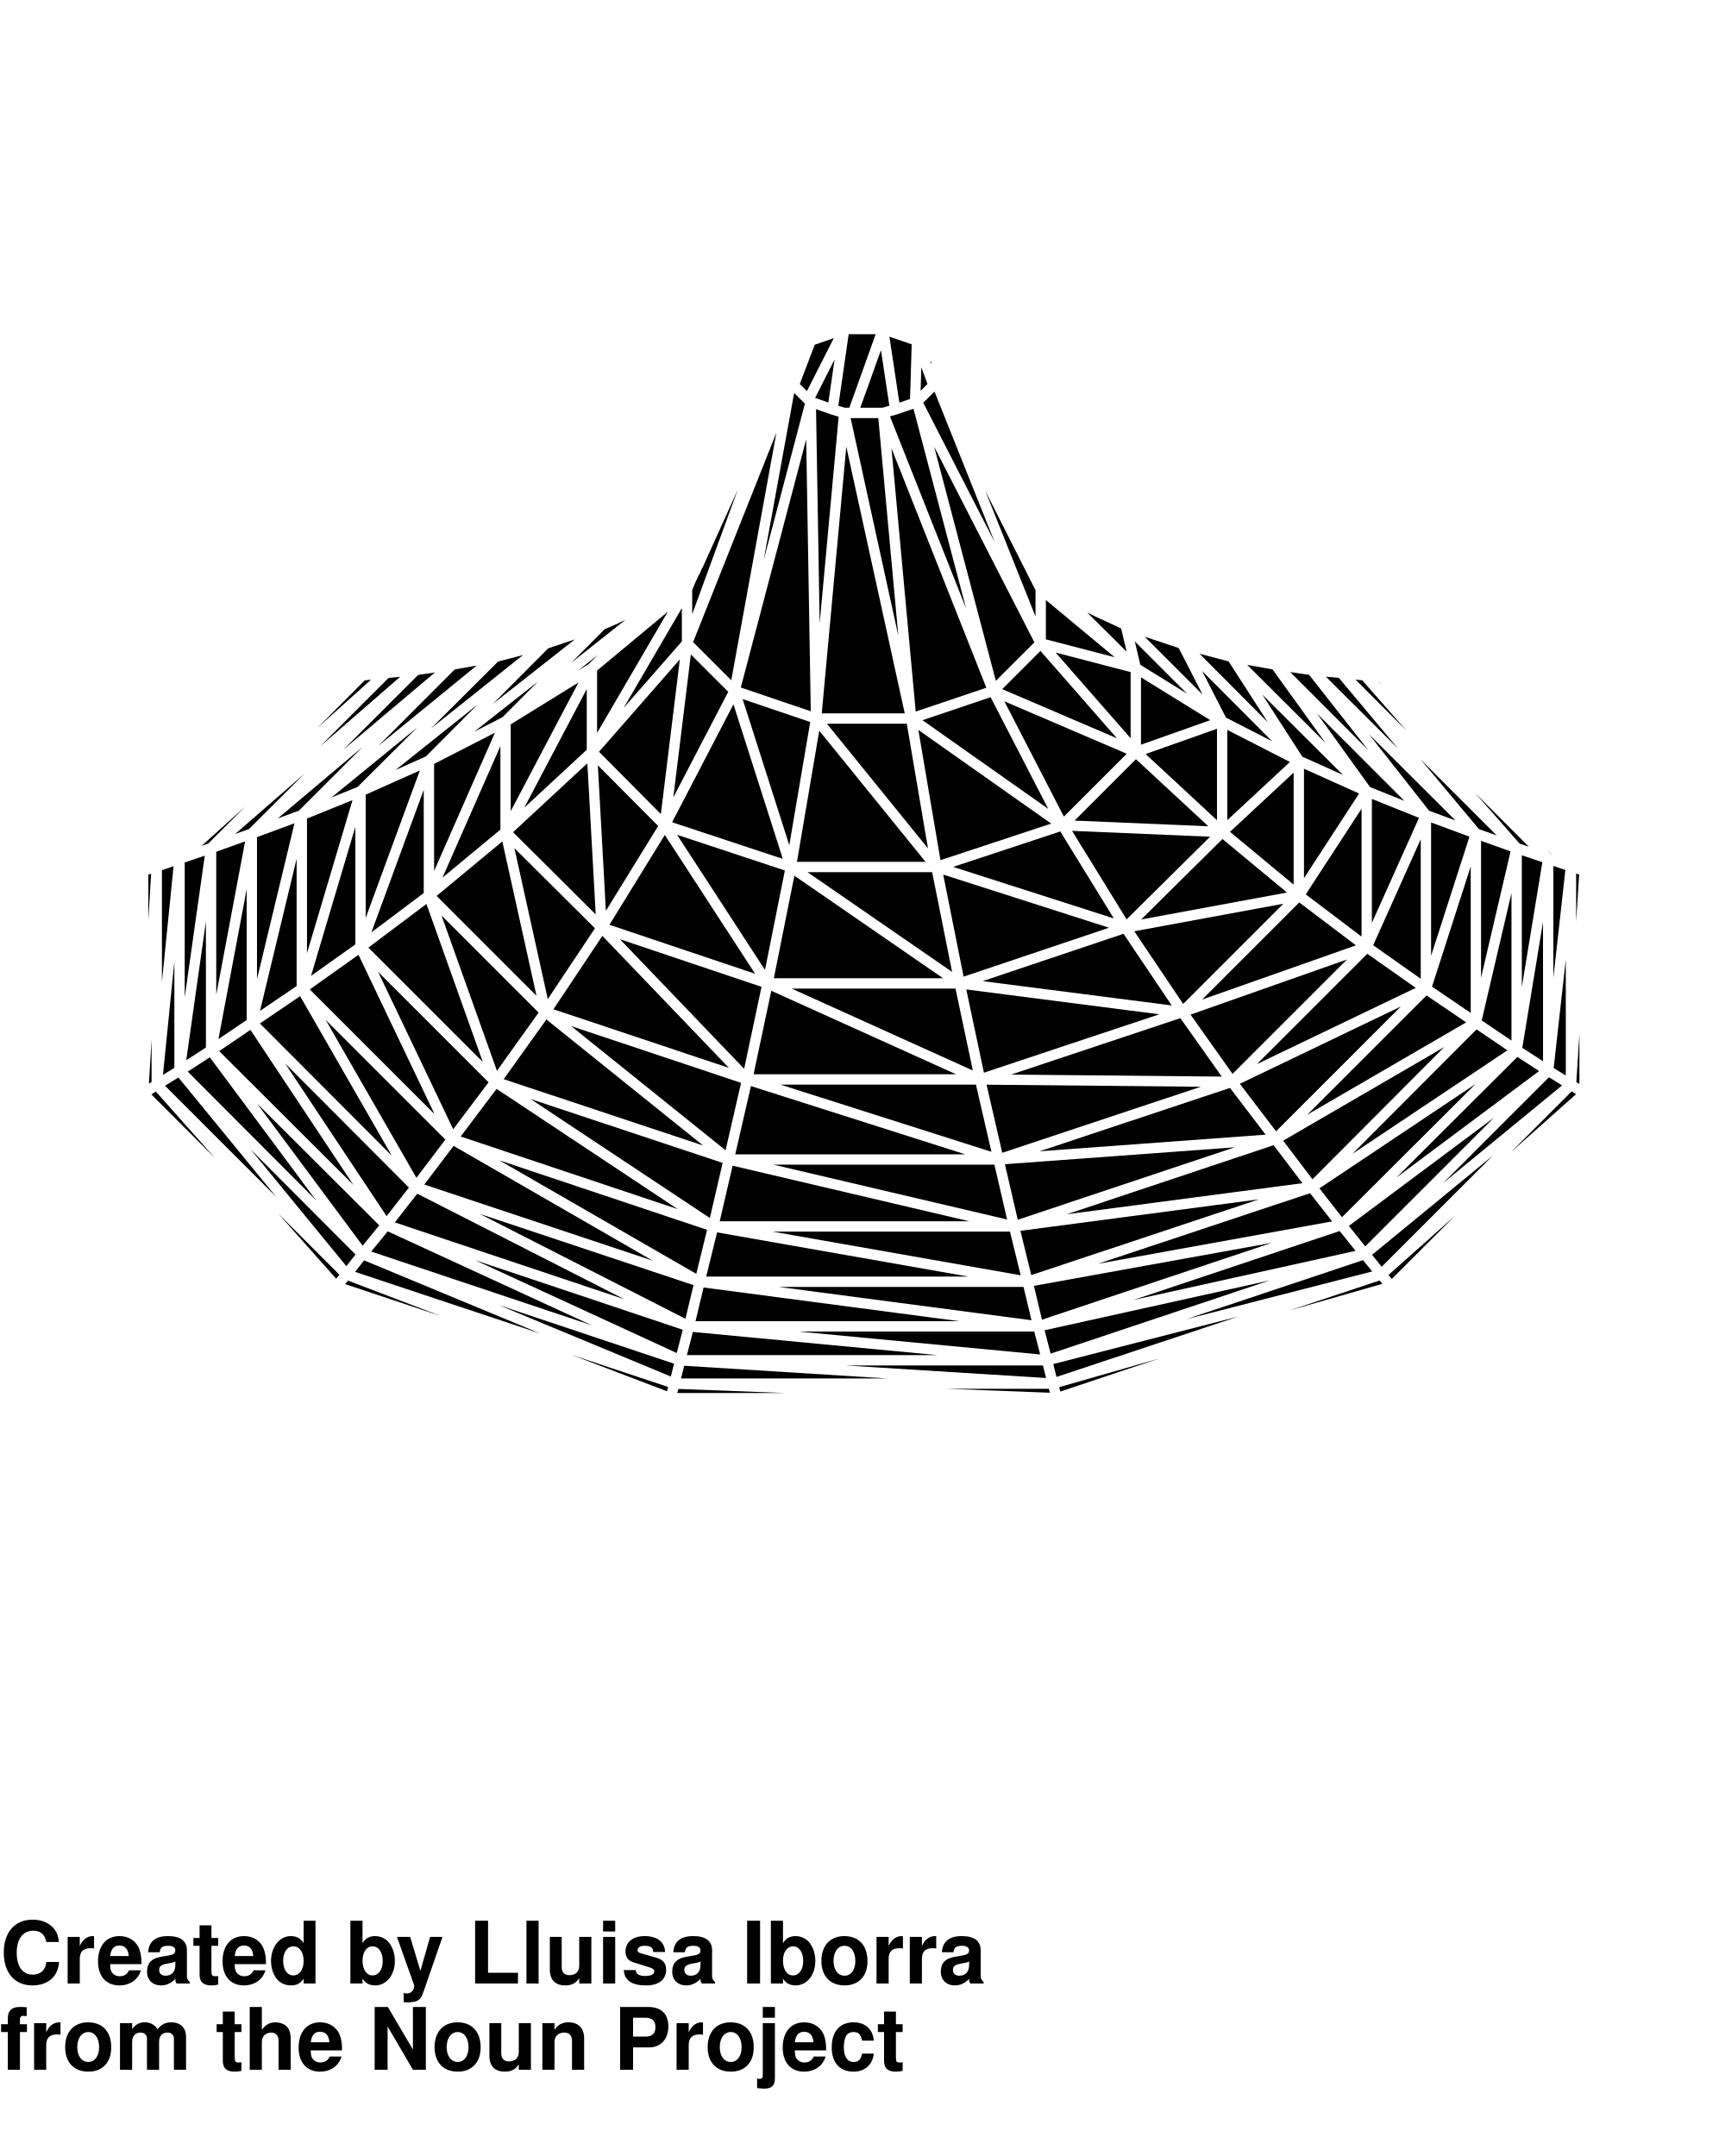
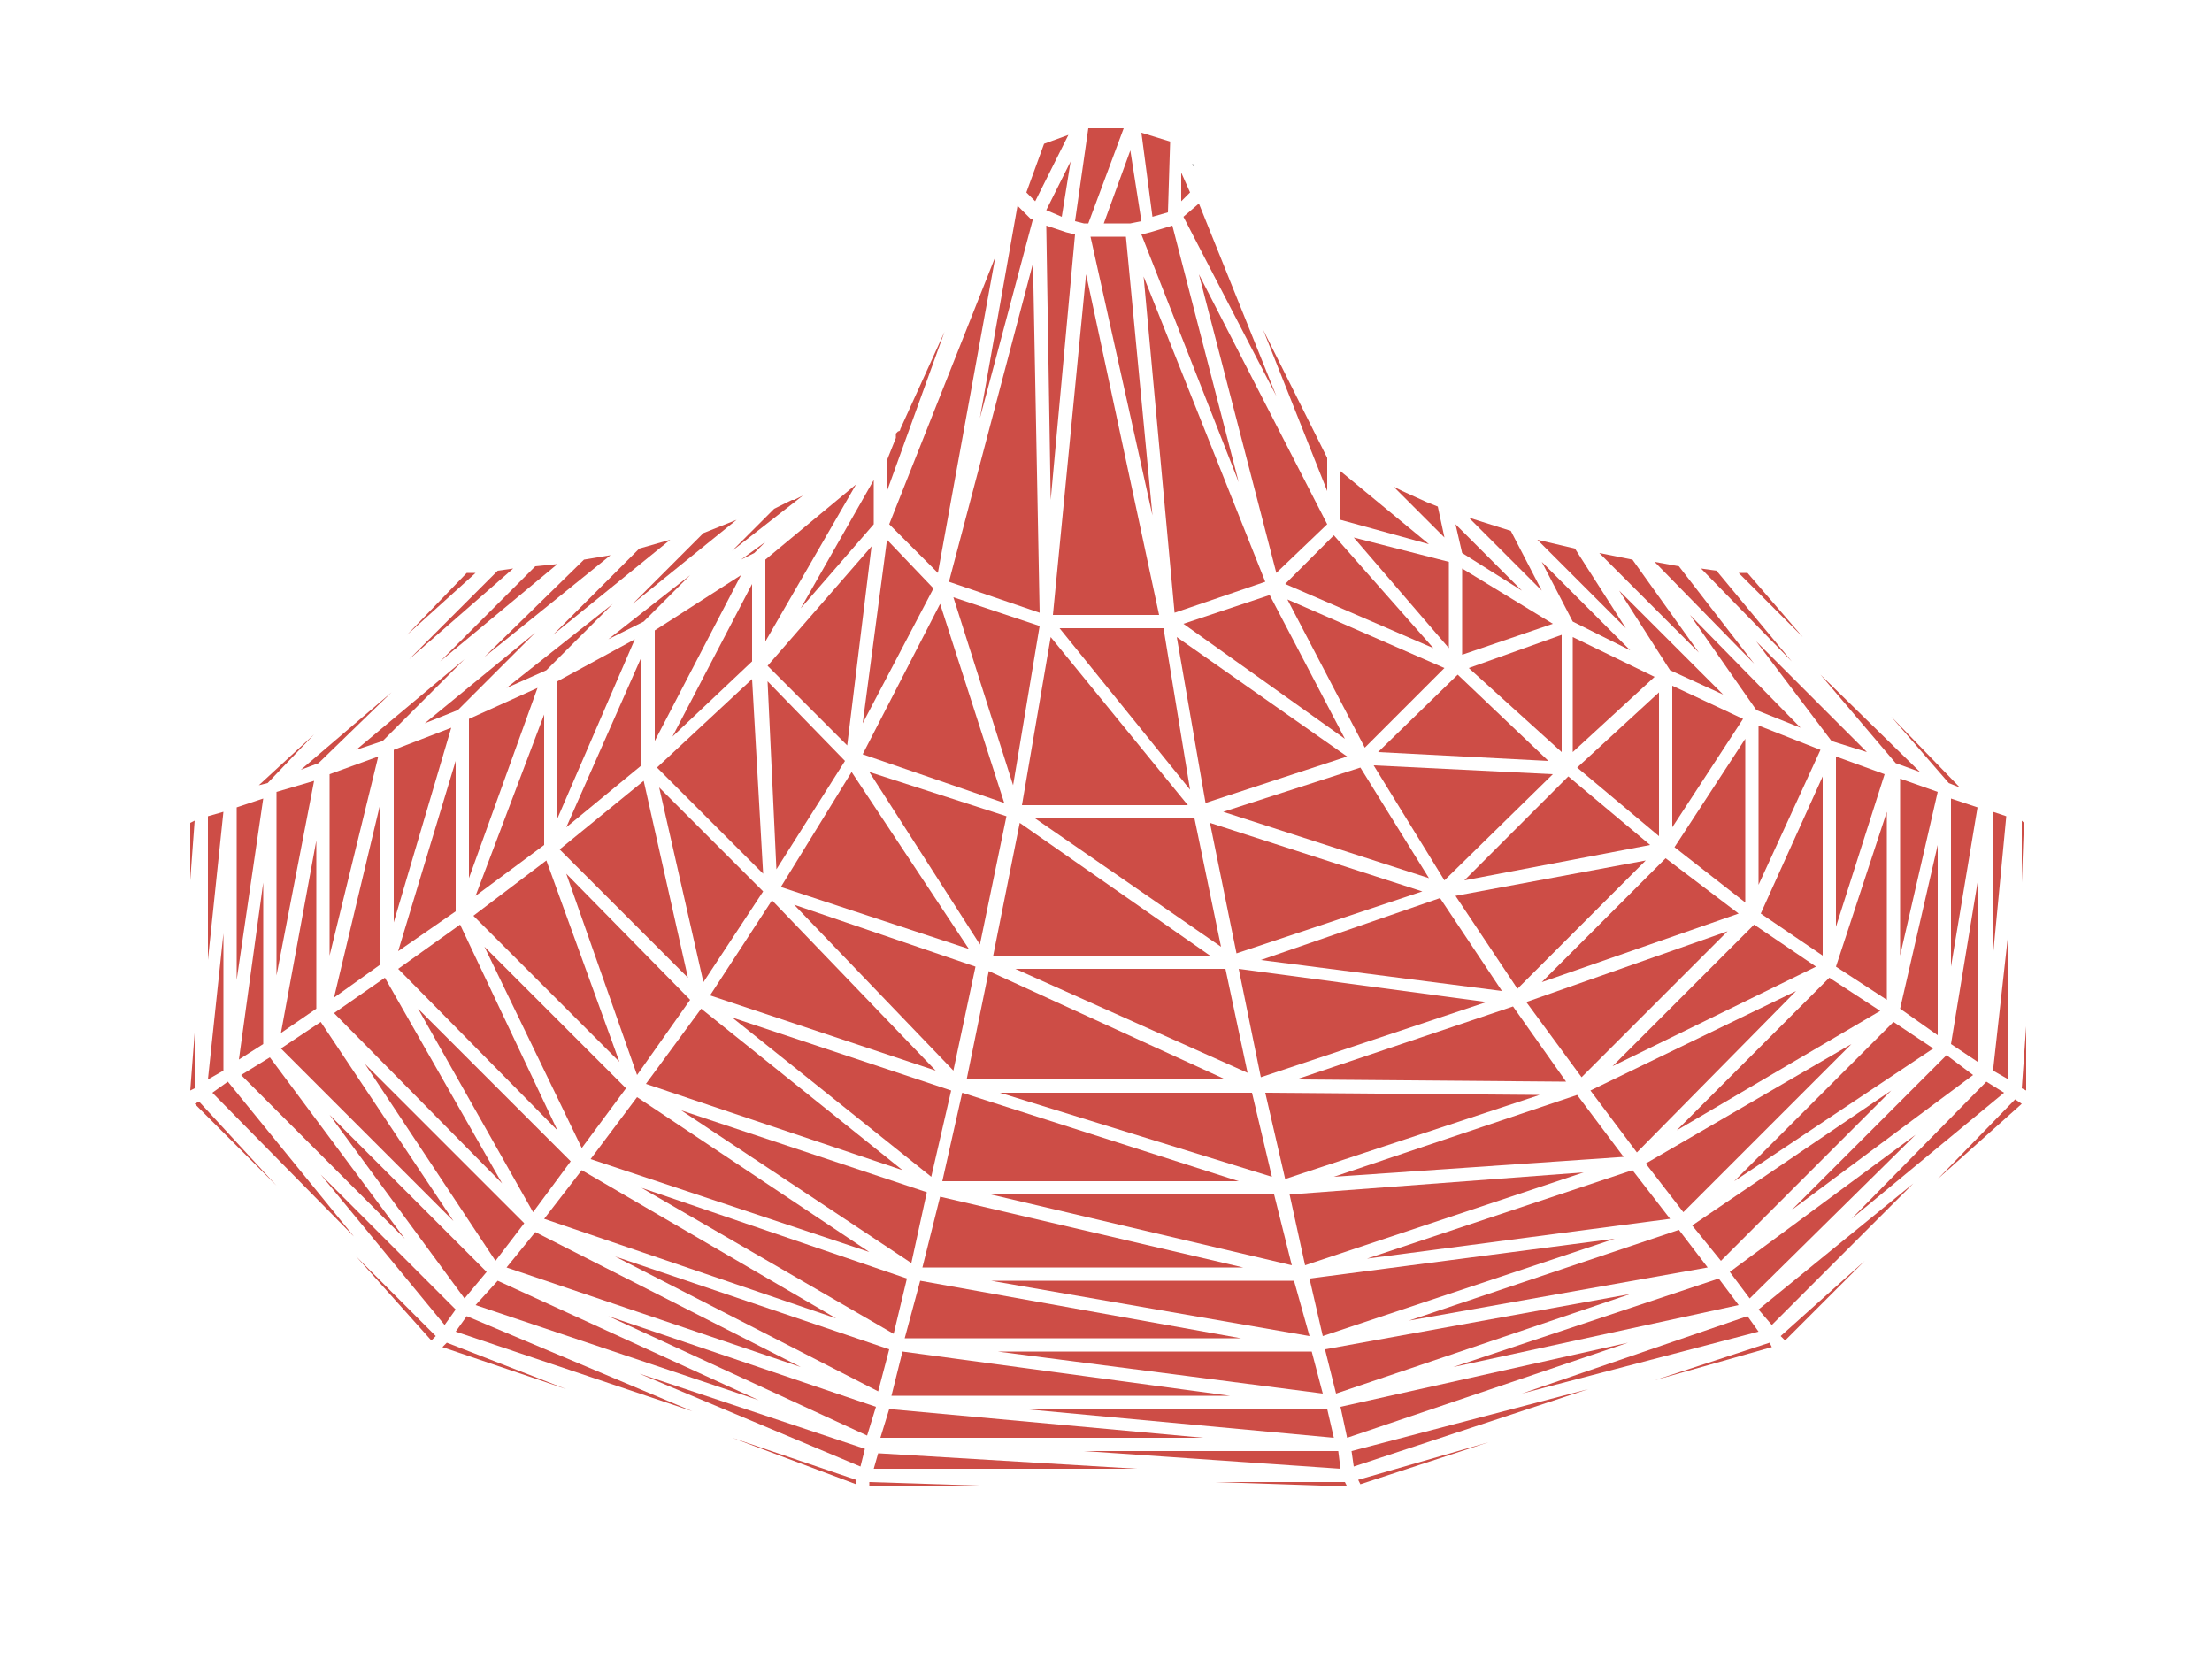
- <svg xmlns="http://www.w3.org/2000/svg" version="1.1" x="0px" y="0px" viewBox="0 0 100 125" enable-background="new 0 0 100 100" xml:space="preserve">
-   <polygon fill="#000000" points="71.224,38.348 69.538,37.901 73.504,41.884 " />
-   <polygon fill="#000000" points="68.332,37.573 66.361,36.917 69.713,40.269 " />
-   <polygon fill="#000000" points="73.771,38.811 72.302,38.55 76.839,43.07 " />
-   <polygon fill="#000000" points="68.816,40.219 65.787,37.19 66.107,38.545 " />
-   <polygon fill="#000000" points="65.544,42.802 65.544,38.966 61.196,37.835 " />
-   <polygon fill="#000000" points="75.891,39.126 74.796,38.966 79.32,43.49 " />
-   <polygon fill="#000000" points="86.768,48.438 82.34,44.011 85.737,48.07 " />
-   <polygon fill="#000000" points="64.993,36.439 64.538,36.223 64.536,36.223 63.438,35.716 63.437,35.714 63.434,35.713   63.029,35.517 65.311,37.782 " />
-   <polygon fill="#000000" points="88.631,49.092 85.512,45.974 88.095,48.911 " />
-   <polygon fill="#000000" points="88.222,57.228 89.412,49.989 88.222,49.587 " />
-   <polygon fill="#000000" points="79.932,39.529 79.913,39.527 80.124,39.738 " />
-   <polygon fill="#000000" points="78.971,39.443 78.578,39.402 81.528,42.353 " />
-   <polygon fill="#000000" points="77.616,39.303 76.86,39.228 81.049,43.404 " />
-   <polygon fill="#000000" points="49.235,23.641 50.764,19.375 49.199,19.375 48.6,23.528 48.983,23.641 " />
-   <polygon fill="#000000" points="60.63,34.788 60.63,37.068 64.62,38.106 " />
-   <polygon fill="#000000" points="89.45,61.527 89.45,53.456 88.25,60.751 " />
-   <polygon fill="#000000" points="51.146,23.641 51.557,23.525 51.07,20.298 49.872,23.641 " />
-   <polygon fill="#000000" points="48.336,19.603 47.23,19.987 46.365,22.263 46.778,22.676 " />
-   <polygon fill="#000000" points="52.754,23.133 52.852,19.963 51.561,19.52 52.136,23.343 " />
-   <polygon fill="#000000" points="46.662,23.398 46.647,23.393 46.038,22.783 44.271,32.475 " />
-   <polygon fill="#000000" points="48.021,23.338 48.382,20.84 47.254,23.065 " />
-   <polygon fill="#000000" points="51.978,24.029 51.974,24.032 51.592,24.14 56.008,35.286 52.955,23.698 51.989,24.027 " />
-   <polygon fill="#000000" points="64.75,42.805 60.315,37.738 58.1,39.955 " />
-   <polygon fill="#000000" points="57.663,31.435 54.174,22.702 53.524,23.352 " />
-   <polygon fill="#000000" points="60.03,34.221 57.109,28.435 60.03,35.742 " />
-   <polygon fill="#000000" points="53.983,20.999 53.915,20.931 53.983,21.116 " />
-   <polygon fill="#000000" points="53.41,21.297 53.368,22.66 53.768,22.261 " />
-   <polygon fill="#000000" points="20.611,72.732 14.527,66.633 20.079,73.41 " />
-   <polygon fill="#000000" points="14.899,56.764 17.072,47.731 14.899,48.534 " />
-   <polygon fill="#000000" points="12.705,60.94 20.488,68.701 14.518,59.712 " />
-   <polygon fill="#000000" points="17.33,46.997 21.025,43.303 16.104,47.451 " />
-   <polygon fill="#000000" points="14.3,59.136 14.3,51.545 12.664,60.244 " />
-   <polygon fill="#000000" points="12.536,57.678 14.208,48.783 12.536,49.38 " />
-   <polygon fill="#000000" points="20.73,45.623 24.196,42.169 19.221,46.233 " />
-   <polygon fill="#000000" points="33.521,38.872 34.128,38.497 34.64,37.985 " />
-   <polygon fill="#000000" points="24.689,43.856 27.691,40.843 22.927,44.645 " />
-   <polygon fill="#000000" points="42.392,39.439 45.01,25.082 40.18,37.228 " />
-   <polygon fill="#000000" points="29.742,48.248 34.534,53.017 34.05,44.254 " />
-   <polygon fill="#000000" points="29.127,41.584 31.183,39.519 27.487,42.426 " />
-   <polygon fill="#000000" points="29.608,47.027 33.536,39.568 29.608,41.995 " />
-   <polygon fill="#000000" points="90.05,50.206 90.05,56.689 90.746,50.443 " />
-   <polygon fill="#000000" points="79.547,73.716 79.016,73.06 68.775,76.482 " />
-   <polygon fill="#000000" points="21.986,71.043 14.895,63.971 21.023,72.221 " />
-   <polygon fill="#000000" points="89.795,62.457 83.658,68.593 90.557,62.928 " />
-   <polygon fill="#000000" points="77.664,71.372 65.703,75.371 78.583,72.521 " />
-   <polygon fill="#000000" points="90.771,55.627 90.068,61.923 90.771,62.356 " />
-   <polygon fill="#000000" points="89.947,49.537 89.711,49.3 89.919,49.527 " />
-   <polygon fill="#000000" points="78.195,71.076 79.144,72.26 86.602,64.802 " />
-   <polygon fill="#000000" points="24.189,69.208 22.889,70.872 36.201,75.331 " />
-   <polygon fill="#000000" points="22.477,71.391 21.519,72.562 34.311,76.84 " />
-   <polygon fill="#000000" points="40.203,74.51 27.807,70.378 39.736,76.459 " />
-   <polygon fill="#000000" points="60.462,79.168 49.041,79.168 60.643,79.894 " />
-   <polygon fill="#000000" points="40.166,77.223 39.82,78.568 54.356,78.568 " />
-   <polygon fill="#000000" points="59.937,74.551 60.405,76.512 73.727,72.057 " />
-   <polygon fill="#000000" points="30.393,46.827 34.015,43.469 34.015,39.947 " />
-   <polygon fill="#000000" points="91.56,62.85 91.56,59.945 91.383,62.736 " />
-   <polygon fill="#000000" points="87.586,66.802 91.365,63.438 91.112,63.276 " />
-   <polygon fill="#000000" points="91.371,50.649 91.371,53.438 91.545,50.705 " />
-   <polygon fill="#000000" points="61.467,80.678 67.257,78.747 61.399,80.426 " />
-   <polygon fill="#000000" points="80.098,73.443 86.533,67.008 79.539,72.752 " />
-   <polygon fill="#000000" points="61.246,79.831 71.771,76.334 61.06,79.085 " />
-   <polygon fill="#000000" points="60.557,77.125 60.907,78.481 73.603,74.237 " />
-   <polygon fill="#000000" points="74.751,75.977 80.138,74.433 79.976,74.24 " />
-   <polygon fill="#000000" points="80.685,74.15 84.348,70.488 80.491,73.92 " />
-   <polygon fill="#000000" points="54.857,80.519 60.863,80.747 60.803,80.519 " />
-   <polygon fill="#000000" points="19.486,74.135 19.678,73.908 16.129,70.359 " />
-   <polygon fill="#000000" points="23.198,39.238 22.526,39.304 18.548,43.282 " />
-   <polygon fill="#000000" points="25.215,38.987 24.248,39.129 19.888,43.477 " />
-   <polygon fill="#000000" points="27.633,38.587 26.36,38.815 21.928,43.248 " />
-   <polygon fill="#000000" points="21.147,39.444 18.391,42.209 21.507,39.408 " />
-   <polygon fill="#000000" points="14.205,46.776 11.69,49.037 12.074,48.907 " />
-   <polygon fill="#000000" points="10.708,50.002 10.708,57.822 11.871,49.609 " />
-   <polygon fill="#000000" points="14.434,48.066 17.653,44.855 13.634,48.352 " />
-   <polygon fill="#000000" points="39.528,37.188 39.528,35.258 36.152,41.045 " />
-   <polygon fill="#000000" points="39.48,79.919 51.426,79.919 39.664,79.184 " />
-   <polygon fill="#000000" points="30.32,37.978 28.874,38.356 24.97,42.246 " />
-   <polygon fill="#000000" points="42.217,40.111 40.051,37.946 39.033,46.232 " />
-   <polygon fill="#000000" points="33.328,37.068 31.779,37.59 28.573,40.809 " />
-   <polygon fill="#000000" points="36.271,35.925 35.854,36.134 35.844,36.137 35.84,36.141 35.05,36.483 33.118,38.425 " />
-   <polygon fill="#000000" points="34.614,42.491 38.713,35.467 34.614,38.875 " />
-   <polygon fill="#000000" points="38.889,79.808 39.075,79.064 28.933,75.673 " />
-   <polygon fill="#000000" points="38.667,80.663 38.733,80.414 33.113,78.543 " />
-   <polygon fill="#000000" points="20.584,73.741 31.319,77.314 21.107,73.074 " />
-   <polygon fill="#000000" points="27.542,73.063 39.232,78.445 39.579,77.095 " />
-   <polygon fill="#000000" points="20.007,74.449 25.578,76.309 20.176,74.247 " />
-   <polygon fill="#000000" points="39.262,80.763 45.497,80.763 39.324,80.527 " />
-   <polygon fill="#000000" points="9.566,62.949 16.018,69.4 10.342,62.471 " />
-   <polygon fill="#000000" points="8.599,50.71 8.599,53.367 8.761,50.657 " />
-   <polygon fill="#000000" points="8.787,60.27 8.634,62.827 8.787,62.729 " />
-   <polygon fill="#000000" points="10.108,61.911 10.108,55.756 9.447,62.319 " />
-   <polygon fill="#000000" points="9.387,50.452 9.387,56.925 10.062,50.222 " />
-   <path fill="#000000" d="M40.72,32.924c-0.007,0.014-0.021,0.02-0.028,0.032l-0.016,0.049c-0.003,0.009-0.012,0.014-0.016,0.021  c-0.003,0.007,0.002,0.014-0.002,0.021l-0.057,0.112c-0.002,0.003-0.006,0.005-0.008,0.008c-0.007,0.017,0.001,0.036-0.01,0.052  l-0.045,0.066l-0.215,0.458l-0.196,0.467v1.4l2.647-7.228L40.72,32.924z" />
-   <polygon fill="#000000" points="8.774,63.451 12.451,67.128 9.033,63.285 " />
-   <polygon fill="#000000" points="42.257,61.915 34.919,54.26 32.082,58.515 " />
-   <polygon fill="#000000" points="43.686,62.284 55.422,62.284 44.713,57.443 " />
-   <polygon fill="#000000" points="55.861,56.623 64.29,53.788 54.678,50.707 " />
-   <polygon fill="#000000" points="42.623,66.925 55.953,66.925 43.533,62.969 " />
-   <polygon fill="#000000" points="56.397,62.066 55.391,57.315 45.889,57.315 " />
-   <polygon fill="#000000" points="41.723,70.807 56.193,70.807 42.471,67.585 " />
-   <polygon fill="#000000" points="56.133,74.013 41.569,71.451 40.94,74.013 " />
-   <polygon fill="#000000" points="69.018,58.825 71.452,62.261 78.084,55.629 " />
-   <polygon fill="#000000" points="71.304,63.076 60.262,66.749 73.369,65.785 " />
-   <polygon fill="#000000" points="58.383,70.704 57.646,67.524 44.836,67.524 " />
-   <polygon fill="#000000" points="56.966,56.884 67.925,58.293 65.131,54.139 " />
-   <polygon fill="#000000" points="81.207,58.356 71.874,62.836 73.974,65.59 " />
-   <polygon fill="#000000" points="58.549,71.406 44.784,71.406 59.17,73.938 " />
-   <polygon fill="#000000" points="65.756,53.993 68.589,58.205 74.398,52.396 " />
-   <polygon fill="#000000" points="83.727,60.705 74.388,66.133 76.084,68.371 " />
-   <polygon fill="#000000" points="69.689,57.952 78.604,54.809 75.32,52.321 " />
-   <polygon fill="#000000" points="78.931,54.303 78.931,46.888 75.697,51.854 " />
-   <polygon fill="#000000" points="58.255,67.498 59.001,70.718 71.576,66.519 " />
-   <polygon fill="#000000" points="75.593,50.915 78.788,46.008 75.593,44.57 " />
-   <polygon fill="#000000" points="71.149,47.552 74.775,44.178 71.149,42.318 " />
-   <polygon fill="#000000" points="66.154,53.31 74.608,51.746 70.867,48.645 " />
-   <polygon fill="#000000" points="74.993,51.287 74.993,44.795 71.304,48.228 " />
-   <polygon fill="#000000" points="57.191,62.888 58.102,66.836 69.613,63.007 " />
-   <polygon fill="#000000" points="82.698,57.713 75.784,64.627 84.995,59.274 " />
-   <polygon fill="#000000" points="73.834,66.396 61.847,70.399 75.502,68.598 " />
-   <polygon fill="#000000" points="82.362,56.747 82.362,48.657 79.605,54.804 " />
-   <polygon fill="#000000" points="79.53,53.505 82.261,47.418 79.53,46.321 " />
-   <polygon fill="#000000" points="72.867,61.693 82.071,57.275 79.264,55.297 " />
-   <polygon fill="#000000" points="57.474,66.779 56.576,62.884 45.245,62.884 " />
-   <polygon fill="#000000" points="35.124,52.808 38.154,47.89 34.658,44.37 " />
-   <polygon fill="#000000" points="28.788,63.131 26.705,65.892 39.292,70.104 " />
-   <polygon fill="#000000" points="31.223,58.707 25.595,53.078 28.809,62.084 " />
-   <polygon fill="#000000" points="41.893,67.423 30.76,63.72 41.151,70.617 " />
-   <polygon fill="#000000" points="57.039,62.193 67.203,58.806 56.016,57.367 " />
-   <polygon fill="#000000" points="68.426,59.029 58.609,62.302 70.827,62.419 " />
-   <polygon fill="#000000" points="26.272,65.47 28.322,62.752 21.922,56.352 " />
-   <polygon fill="#000000" points="15.073,58.609 17.196,57.166 17.196,49.786 " />
-   <polygon fill="#000000" points="70.55,47.554 70.55,42.253 66.412,43.717 " />
-   <polygon fill="#000000" points="12.163,61.301 10.883,62.129 18.311,69.576 " />
-   <polygon fill="#000000" points="22.713,67.006 17.397,57.755 15.068,59.338 " />
-   <polygon fill="#000000" points="10.797,61.47 11.937,60.732 11.937,53.425 " />
-   <polygon fill="#000000" points="25.31,51.945 31.101,57.736 29.121,48.784 " />
-   <polygon fill="#000000" points="82.847,47.005 84.374,47.568 79.361,42.569 " />
-   <polygon fill="#000000" points="82.962,55.416 85.186,48.507 82.962,47.686 " />
-   <polygon fill="#000000" points="78.401,66.898 87.385,60.895 85.597,59.682 " />
-   <polygon fill="#000000" points="85.259,58.728 85.259,50.234 83.016,57.203 " />
-   <polygon fill="#000000" points="65.31,53.303 70.15,48.511 62.148,48.171 " />
-   <polygon fill="#000000" points="75.496,43.869 77.854,44.93 73.174,40.267 " />
-   <polygon fill="#000000" points="71.072,41.605 73.742,42.975 69.687,38.902 " />
-   <polygon fill="#000000" points="85.535,62.852 76.488,68.897 77.795,70.57 " />
-   <polygon fill="#000000" points="75.946,69.179 63.655,73.27 77.226,70.814 " />
-   <polygon fill="#000000" points="59.154,71.36 59.785,73.926 72.973,69.537 " />
-   <polygon fill="#000000" points="85.858,56.69 87.569,49.361 85.858,48.75 " />
-   <polygon fill="#000000" points="87.963,61.28 80.952,68.271 89.225,62.096 " />
-   <polygon fill="#000000" points="87.622,60.331 87.622,51.772 85.897,59.162 " />
-   <polygon fill="#000000" points="79.424,45.633 81.414,46.432 76.356,41.374 " />
-   <polygon fill="#000000" points="53.654,49.966 47.493,42.363 46.201,49.966 " />
-   <polygon fill="#000000" points="48.178,24.028 48.165,24.026 47.307,23.722 47.516,36.136 48.618,24.159 48.182,24.031 " />
-   <polygon fill="#000000" points="42.945,39.861 47.002,41.238 46.736,25.471 " />
-   <polygon fill="#000000" points="47.638,41.359 52.448,41.359 49.061,25.896 " />
-   <polygon fill="#000000" points="38.963,47.673 45.381,49.796 42.518,40.835 " />
-   <polygon fill="#000000" points="34.725,43.587 38.311,47.197 39.412,38.23 " />
-   <polygon fill="#000000" points="62.291,47.576 70.048,47.906 65.852,44.016 " />
-   <polygon fill="#000000" points="61.674,47.345 65.318,43.701 58.224,40.66 " />
-   <polygon fill="#000000" points="49.446,24.24 49.312,24.24 52.078,36.868 50.916,24.24 " />
-   <polygon fill="#000000" points="66.144,43.175 70.159,41.754 66.144,39.272 " />
-   <polygon fill="#000000" points="53.477,41.755 60.767,46.896 57.426,40.422 " />
-   <polygon fill="#000000" points="54.154,25.896 57.731,39.475 59.964,37.242 " />
-   <polygon fill="#000000" points="53.085,41.254 57.179,39.873 51.68,25.993 " />
-   <polygon fill="#000000" points="45.133,74.612 59.796,76.545 59.334,74.612 " />
-   <polygon fill="#000000" points="44.146,57.215 35.938,54.454 43.139,61.966 " />
-   <polygon fill="#000000" points="42.062,66.691 42.961,62.782 33.105,59.488 " />
-   <polygon fill="#000000" points="44.347,56.235 45.5,50.468 39.252,48.4 " />
-   <polygon fill="#000000" points="29.199,62.568 40.76,66.415 31.675,59.107 " />
-   <polygon fill="#000000" points="29.822,49.176 31.756,57.922 34.49,53.82 " />
-   <polygon fill="#000000" points="59.957,77.199 46.279,77.199 60.299,78.529 " />
-   <polygon fill="#000000" points="54.521,49.871 60.937,47.749 53.238,42.32 " />
-   <polygon fill="#000000" points="47.938,41.959 53.796,49.188 52.568,41.959 " />
-   <polygon fill="#000000" points="55.253,50.261 64.57,53.247 61.465,48.206 " />
-   <polygon fill="#000000" points="43.051,40.531 45.756,49 46.97,41.861 " />
-   <polygon fill="#000000" points="44.861,56.716 54.671,56.716 46.051,50.771 " />
-   <polygon fill="#000000" points="55.194,56.349 54.037,50.565 46.809,50.565 " />
-   <polygon fill="#000000" points="25.818,66.07 18.881,59.134 24.14,68.286 " />
-   <polygon fill="#000000" points="23.705,68.853 16.526,61.652 22.41,70.509 " />
-   <polygon fill="#000000" points="26.295,66.436 24.598,68.677 37.837,73.09 " />
-   <polygon fill="#000000" points="17.796,55.266 20.435,46.39 17.796,47.458 " />
-   <polygon fill="#000000" points="40.787,74.646 40.32,76.6 55.615,76.6 " />
-   <polygon fill="#000000" points="29.009,48.1 29.009,43.254 25.65,50.884 " />
-   <polygon fill="#000000" points="40.989,71.303 28.951,67.275 40.363,73.854 " />
-   <polygon fill="#000000" points="20.6,54.752 20.6,47.938 18.031,56.577 " />
-   <polygon fill="#000000" points="21.355,54.939 27.989,61.571 24.721,52.41 " />
-   <polygon fill="#000000" points="25.165,50.499 28.694,42.479 25.165,44.289 " />
-   <polygon fill="#000000" points="24.565,51.774 24.565,45.792 21.531,54.056 " />
-   <polygon fill="#000000" points="17.959,57.364 25.193,64.598 20.782,55.357 " />
-   <polygon fill="#000000" points="21.199,53.221 24.34,44.669 21.199,46.072 " />
-   <polygon fill="#000000" points="35.33,53.617 43.774,56.457 38.54,48.408 " />
-   <text x="0" y="115" fill="#000000" font-size="5px" font-weight="bold" font-family="'Helvetica Neue', Helvetica, Arial-Unicode, Arial, Sans-serif">Created by Lluisa Iborra</text>
-   <text x="0" y="120" fill="#000000" font-size="5px" font-weight="bold" font-family="'Helvetica Neue', Helvetica, Arial-Unicode, Arial, Sans-serif">from the Noun Project</text>
+ <svg xmlns="http://www.w3.org/2000/svg" version="1.1" id="圖層_1" x="0px" y="0px" viewBox="0 0 100 75" style="enable-background:new 0 0 100 75;" xml:space="preserve">
+   <style type="text/css">
+ 	.st0{fill:#CD4D46;}
+ </style>
+   <polygon class="st0" points="71.2,24.8 69.5,24.4 73.5,28.4 " />
+   <polygon class="st0" points="68.3,24 66.4,23.4 69.7,26.7 " />
+   <polygon class="st0" points="73.8,25.3 72.3,25 76.8,29.5 " />
+   <polygon class="st0" points="68.8,26.7 65.8,23.7 66.1,25 " />
+   <polygon class="st0" points="65.5,29.3 65.5,25.4 61.2,24.3 " />
+   <polygon class="st0" points="75.9,25.6 74.8,25.4 79.3,30 " />
+   <polygon class="st0" points="86.8,34.9 82.3,30.5 85.7,34.5 " />
+   <polygon class="st0" points="65,22.9 64.5,22.7 64.5,22.7 63.4,22.2 63.4,22.2 63.4,22.2 63,22 65.3,24.3 " />
+   <polygon class="st0" points="88.6,35.6 85.5,32.4 88.1,35.4 " />
+   <polygon class="st0" points="88.2,43.7 89.4,36.5 88.2,36.1 " />
+   <polygon class="st0" points="79.9,26 79.9,26 80.1,26.2 " />
+   <polygon class="st0" points="79,25.9 78.6,25.9 81.5,28.8 " />
+   <polygon class="st0" points="77.6,25.8 76.9,25.7 81,29.9 " />
+   <polygon class="st0" points="49.2,10.1 50.8,5.8 49.2,5.8 48.6,10 49,10.1 " />
+   <polygon class="st0" points="60.6,21.3 60.6,23.5 64.6,24.6 " />
+   <polygon class="st0" points="89.4,48 89.4,39.9 88.2,47.2 " />
+   <polygon class="st0" points="51.1,10.1 51.6,10 51.1,6.8 49.9,10.1 " />
+   <polygon class="st0" points="48.3,6.1 47.2,6.5 46.4,8.7 46.8,9.1 " />
+   <polygon class="st0" points="52.8,9.6 52.9,6.4 51.6,6 52.1,9.8 " />
+   <polygon class="st0" points="46.7,9.9 46.6,9.9 46,9.3 44.3,18.9 " />
+   <polygon class="st0" points="48,9.8 48.4,7.3 47.3,9.5 " />
+   <polygon class="st0" points="52,10.5 52,10.5 51.6,10.6 56,21.8 53,10.2 52,10.5 " />
+   <polygon class="st0" points="64.8,29.3 60.3,24.2 58.1,26.4 " />
+   <polygon class="st0" points="57.7,17.9 54.2,9.2 53.5,9.8 " />
+   <polygon class="st0" points="60,20.7 57.1,14.9 60,22.2 " />
+   <polygon points="54,7.5 53.9,7.4 54,7.6 " />
+   <polygon class="st0" points="53.4,7.8 53.4,9.1 53.8,8.7 " />
+   <polygon class="st0" points="20.6,59.2 14.5,53.1 20.1,59.9 " />
+   <polygon class="st0" points="14.9,43.2 17.1,34.2 14.9,35 " />
+   <polygon class="st0" points="12.7,47.4 20.5,55.2 14.5,46.2 " />
+   <polygon class="st0" points="17.3,33.5 21,29.8 16.1,33.9 " />
+   <polygon class="st0" points="14.3,45.6 14.3,38 12.7,46.7 " />
+   <polygon class="st0" points="12.5,44.1 14.2,35.3 12.5,35.8 " />
+   <polygon class="st0" points="20.7,32.1 24.2,28.6 19.2,32.7 " />
+   <polygon class="st0" points="33.5,25.3 34.1,25 34.6,24.5 " />
+   <polygon class="st0" points="24.7,30.3 27.7,27.3 22.9,31.1 " />
+   <polygon class="st0" points="42.4,25.9 45,11.6 40.2,23.7 " />
+   <polygon class="st0" points="29.7,34.7 34.5,39.5 34,30.7 " />
+   <polygon class="st0" points="29.1,28.1 31.2,26 27.5,28.9 " />
+   <polygon class="st0" points="29.6,33.5 33.5,26 29.6,28.5 " />
+   <polygon class="st0" points="90.1,36.7 90.1,43.2 90.7,36.9 " />
+   <polygon class="st0" points="79.5,60.2 79,59.5 68.8,63 " />
+   <polygon class="st0" points="22,57.5 14.9,50.4 21,58.7 " />
+   <polygon class="st0" points="89.8,48.9 83.7,55.1 90.6,49.4 " />
+   <polygon class="st0" points="77.7,57.8 65.7,61.8 78.6,59 " />
+   <polygon class="st0" points="90.8,42.1 90.1,48.4 90.8,48.8 " />
+   <polygon class="st0" points="89.9,36 89.7,35.8 89.9,36 " />
+   <polygon class="st0" points="78.2,57.5 79.1,58.7 86.6,51.3 " />
+   <polygon class="st0" points="24.2,55.7 22.9,57.3 36.2,61.8 " />
+   <polygon class="st0" points="22.5,57.9 21.5,59 34.3,63.3 " />
+   <polygon class="st0" points="40.2,61 27.8,56.8 39.7,62.9 " />
+   <polygon class="st0" points="60.5,65.6 49,65.6 60.6,66.4 " />
+   <polygon class="st0" points="40.2,63.7 39.8,65 54.4,65 " />
+   <polygon class="st0" points="59.9,61 60.4,63 73.7,58.5 " />
+   <polygon class="st0" points="30.4,33.3 34,29.9 34,26.4 " />
+   <polygon class="st0" points="91.6,49.3 91.6,46.4 91.4,49.2 " />
+   <polygon class="st0" points="87.6,53.3 91.4,49.9 91.1,49.7 " />
+   <polygon class="st0" points="91.4,37.1 91.4,39.9 91.5,37.2 " />
+   <polygon class="st0" points="61.5,67.1 67.3,65.2 61.4,66.9 " />
+   <polygon class="st0" points="80.1,59.9 86.5,53.5 79.5,59.2 " />
+   <polygon class="st0" points="61.2,66.3 71.8,62.8 61.1,65.6 " />
+   <polygon class="st0" points="60.6,63.6 60.9,65 73.6,60.7 " />
+   <polygon class="st0" points="74.8,62.4 80.1,60.9 80,60.7 " />
+   <polygon class="st0" points="80.7,60.6 84.3,57 80.5,60.4 " />
+   <polygon class="st0" points="54.9,67 60.9,67.2 60.8,67 " />
+   <polygon class="st0" points="19.5,60.6 19.7,60.4 16.1,56.8 " />
+   <polygon class="st0" points="23.2,25.7 22.5,25.8 18.5,29.8 " />
+   <polygon class="st0" points="25.2,25.5 24.2,25.6 19.9,29.9 " />
+   <polygon class="st0" points="27.6,25.1 26.4,25.3 21.9,29.7 " />
+   <polygon class="st0" points="21.1,25.9 18.4,28.7 21.5,25.9 " />
+   <polygon class="st0" points="14.2,33.2 11.7,35.5 12.1,35.4 " />
+   <polygon class="st0" points="10.7,36.5 10.7,44.3 11.9,36.1 " />
+   <polygon class="st0" points="14.4,34.5 17.7,31.3 13.6,34.8 " />
+   <polygon class="st0" points="39.5,23.7 39.5,21.7 36.2,27.5 " />
+   <polygon class="st0" points="39.5,66.4 51.4,66.4 39.7,65.7 " />
+   <polygon class="st0" points="30.3,24.4 28.9,24.8 25,28.7 " />
+   <polygon class="st0" points="42.2,26.6 40.1,24.4 39,32.7 " />
+   <polygon class="st0" points="33.3,23.5 31.8,24.1 28.6,27.3 " />
+   <polygon class="st0" points="36.3,22.4 35.9,22.6 35.8,22.6 35.8,22.6 35,23 33.1,24.9 " />
+   <polygon class="st0" points="34.6,29 38.7,21.9 34.6,25.3 " />
+   <polygon class="st0" points="38.9,66.3 39.1,65.5 28.9,62.1 " />
+   <polygon class="st0" points="38.7,67.1 38.7,66.9 33.1,65 " />
+   <polygon class="st0" points="20.6,60.2 31.3,63.8 21.1,59.5 " />
+   <polygon class="st0" points="27.5,59.5 39.2,64.9 39.6,63.6 " />
+   <polygon class="st0" points="20,60.9 25.6,62.8 20.2,60.7 " />
+   <polygon class="st0" points="39.3,67.2 45.5,67.2 39.3,67 " />
+   <polygon class="st0" points="9.6,49.4 16,55.9 10.3,48.9 " />
+   <polygon class="st0" points="8.6,37.2 8.6,39.8 8.8,37.1 " />
+   <polygon class="st0" points="8.8,46.7 8.6,49.3 8.8,49.2 " />
+   <polygon class="st0" points="10.1,48.4 10.1,42.2 9.4,48.8 " />
+   <polygon class="st0" points="9.4,36.9 9.4,43.4 10.1,36.7 " />
+   <path class="st0" d="M40.7,19.4C40.7,19.4,40.7,19.4,40.7,19.4L40.7,19.4c0,0.1-0.1,0.1-0.1,0.1c0,0,0,0,0,0l-0.1,0.1c0,0,0,0,0,0  c0,0,0,0,0,0.1l0,0.1l-0.2,0.5l-0.2,0.5v1.4l2.6-7.2L40.7,19.4z" />
+   <polygon class="st0" points="8.8,49.9 12.5,53.6 9,49.8 " />
+   <polygon class="st0" points="42.3,48.4 34.9,40.7 32.1,45 " />
+   <polygon class="st0" points="43.7,48.8 55.4,48.8 44.7,43.9 " />
+   <polygon class="st0" points="55.9,43.1 64.3,40.3 54.7,37.2 " />
+   <polygon class="st0" points="42.6,53.4 56,53.4 43.5,49.4 " />
+   <polygon class="st0" points="56.4,48.5 55.4,43.8 45.9,43.8 " />
+   <polygon class="st0" points="41.7,57.3 56.2,57.3 42.5,54.1 " />
+   <polygon class="st0" points="56.1,60.5 41.6,57.9 40.9,60.5 " />
+   <polygon class="st0" points="69,45.3 71.5,48.7 78.1,42.1 " />
+   <polygon class="st0" points="71.3,49.5 60.3,53.2 73.4,52.3 " />
+   <polygon class="st0" points="58.4,57.2 57.6,54 44.8,54 " />
+   <polygon class="st0" points="57,43.4 67.9,44.8 65.1,40.6 " />
+   <polygon class="st0" points="81.2,44.8 71.9,49.3 74,52.1 " />
+   <polygon class="st0" points="58.5,57.9 44.8,57.9 59.2,60.4 " />
+   <polygon class="st0" points="65.8,40.5 68.6,44.7 74.4,38.9 " />
+   <polygon class="st0" points="83.7,47.2 74.4,52.6 76.1,54.8 " />
+   <polygon class="st0" points="69.7,44.4 78.6,41.3 75.3,38.8 " />
+   <polygon class="st0" points="78.9,40.8 78.9,33.4 75.7,38.3 " />
+   <polygon class="st0" points="58.3,54 59,57.2 71.6,53 " />
+   <polygon class="st0" points="75.6,37.4 78.8,32.5 75.6,31 " />
+   <polygon class="st0" points="71.1,34 74.8,30.6 71.1,28.8 " />
+   <polygon class="st0" points="66.2,39.8 74.6,38.2 70.9,35.1 " />
+   <polygon class="st0" points="75,37.8 75,31.3 71.3,34.7 " />
+   <polygon class="st0" points="57.2,49.4 58.1,53.3 69.6,49.5 " />
+   <polygon class="st0" points="82.7,44.2 75.8,51.1 85,45.7 " />
+   <polygon class="st0" points="73.8,52.9 61.8,56.9 75.5,55.1 " />
+   <polygon class="st0" points="82.4,43.2 82.4,35.1 79.6,41.3 " />
+   <polygon class="st0" points="79.5,40 82.3,33.9 79.5,32.8 " />
+   <polygon class="st0" points="72.9,48.2 82.1,43.7 79.3,41.8 " />
+   <polygon class="st0" points="57.5,53.2 56.6,49.4 45.2,49.4 " />
+   <polygon class="st0" points="35.1,39.3 38.2,34.4 34.7,30.8 " />
+   <polygon class="st0" points="28.8,49.6 26.7,52.4 39.3,56.6 " />
+   <polygon class="st0" points="31.2,45.2 25.6,39.5 28.8,48.6 " />
+   <polygon class="st0" points="41.9,53.9 30.8,50.2 41.2,57.1 " />
+   <polygon class="st0" points="57,48.7 67.2,45.3 56,43.8 " />
+   <polygon class="st0" points="68.4,45.5 58.6,48.8 70.8,48.9 " />
+   <polygon class="st0" points="26.3,51.9 28.3,49.2 21.9,42.8 " />
+   <polygon class="st0" points="15.1,45.1 17.2,43.6 17.2,36.3 " />
+   <polygon class="st0" points="70.6,34 70.6,28.7 66.4,30.2 " />
+   <polygon class="st0" points="12.2,47.8 10.9,48.6 18.3,56 " />
+   <polygon class="st0" points="22.7,53.5 17.4,44.2 15.1,45.8 " />
+   <polygon class="st0" points="10.8,47.9 11.9,47.2 11.9,39.9 " />
+   <polygon class="st0" points="25.3,38.4 31.1,44.2 29.1,35.3 " />
+   <polygon class="st0" points="82.8,33.5 84.4,34 79.4,29 " />
+   <polygon class="st0" points="83,41.9 85.2,35 83,34.2 " />
+   <polygon class="st0" points="78.4,53.4 87.4,47.4 85.6,46.2 " />
+   <polygon class="st0" points="85.3,45.2 85.3,36.7 83,43.7 " />
+   <polygon class="st0" points="65.3,39.8 70.2,35 62.1,34.6 " />
+   <polygon class="st0" points="75.5,30.3 77.9,31.4 73.2,26.7 " />
+   <polygon class="st0" points="71.1,28.1 73.7,29.4 69.7,25.4 " />
+   <polygon class="st0" points="85.5,49.3 76.5,55.4 77.8,57 " />
+   <polygon class="st0" points="75.9,55.6 63.7,59.7 77.2,57.3 " />
+   <polygon class="st0" points="59.2,57.8 59.8,60.4 73,56 " />
+   <polygon class="st0" points="85.9,43.2 87.6,35.8 85.9,35.2 " />
+   <polygon class="st0" points="88,47.7 81,54.7 89.2,48.6 " />
+   <polygon class="st0" points="87.6,46.8 87.6,38.2 85.9,45.6 " />
+   <polygon class="st0" points="79.4,32.1 81.4,32.9 76.4,27.8 " />
+   <polygon class="st0" points="53.7,36.4 47.5,28.8 46.2,36.4 " />
+   <polygon class="st0" points="48.2,10.5 48.2,10.5 47.3,10.2 47.5,22.6 48.6,10.6 48.2,10.5 " />
+   <polygon class="st0" points="42.9,26.3 47,27.7 46.7,11.9 " />
+   <polygon class="st0" points="47.6,27.8 52.4,27.8 49.1,12.4 " />
+   <polygon class="st0" points="39,34.1 45.4,36.3 42.5,27.3 " />
+   <polygon class="st0" points="34.7,30.1 38.3,33.7 39.4,24.7 " />
+   <polygon class="st0" points="62.3,34 70,34.4 65.9,30.5 " />
+   <polygon class="st0" points="61.7,33.8 65.3,30.2 58.2,27.1 " />
+   <polygon class="st0" points="49.4,10.7 49.3,10.7 52.1,23.3 50.9,10.7 " />
+   <polygon class="st0" points="66.1,29.6 70.2,28.2 66.1,25.7 " />
+   <polygon class="st0" points="53.5,28.2 60.8,33.4 57.4,26.9 " />
+   <polygon class="st0" points="54.2,12.4 57.7,25.9 60,23.7 " />
+   <polygon class="st0" points="53.1,27.7 57.2,26.3 51.7,12.5 " />
+   <polygon class="st0" points="45.1,61.1 59.8,63 59.3,61.1 " />
+   <polygon class="st0" points="44.1,43.7 35.9,40.9 43.1,48.4 " />
+   <polygon class="st0" points="42.1,53.2 43,49.3 33.1,46 " />
+   <polygon class="st0" points="44.3,42.7 45.5,36.9 39.3,34.9 " />
+   <polygon class="st0" points="29.2,49 40.8,52.9 31.7,45.6 " />
+   <polygon class="st0" points="29.8,35.6 31.8,44.4 34.5,40.3 " />
+   <polygon class="st0" points="60,63.7 46.3,63.7 60.3,65 " />
+   <polygon class="st0" points="54.5,36.3 60.9,34.2 53.2,28.8 " />
+   <polygon class="st0" points="47.9,28.4 53.8,35.7 52.6,28.4 " />
+   <polygon class="st0" points="55.3,36.7 64.6,39.7 61.5,34.7 " />
+   <polygon class="st0" points="43.1,27 45.8,35.5 47,28.3 " />
+   <polygon class="st0" points="44.9,43.2 54.7,43.2 46.1,37.2 " />
+   <polygon class="st0" points="55.2,42.8 54,37 46.8,37 " />
+   <polygon class="st0" points="25.8,52.5 18.9,45.6 24.1,54.8 " />
+   <polygon class="st0" points="23.7,55.3 16.5,48.1 22.4,57 " />
+   <polygon class="st0" points="26.3,52.9 24.6,55.1 37.8,59.6 " />
+   <polygon class="st0" points="17.8,41.7 20.4,32.9 17.8,33.9 " />
+   <polygon class="st0" points="40.8,61.1 40.3,63.1 55.6,63.1 " />
+   <polygon class="st0" points="29,34.6 29,29.7 25.6,37.4 " />
+   <polygon class="st0" points="41,57.8 29,53.7 40.4,60.3 " />
+   <polygon class="st0" points="20.6,41.2 20.6,34.4 18,43 " />
+   <polygon class="st0" points="21.4,41.4 28,48 24.7,38.9 " />
+   <polygon class="st0" points="25.2,37 28.7,28.9 25.2,30.8 " />
+   <polygon class="st0" points="24.6,38.2 24.6,32.3 21.5,40.5 " />
+   <polygon class="st0" points="18,43.8 25.2,51.1 20.8,41.8 " />
+   <polygon class="st0" points="21.2,39.7 24.3,31.1 21.2,32.5 " />
+   <polygon class="st0" points="35.3,40.1 43.8,42.9 38.5,34.9 " />
+   <rect x="-109.5" y="-12.5" class="st0" width="64" height="76" />
</svg>
